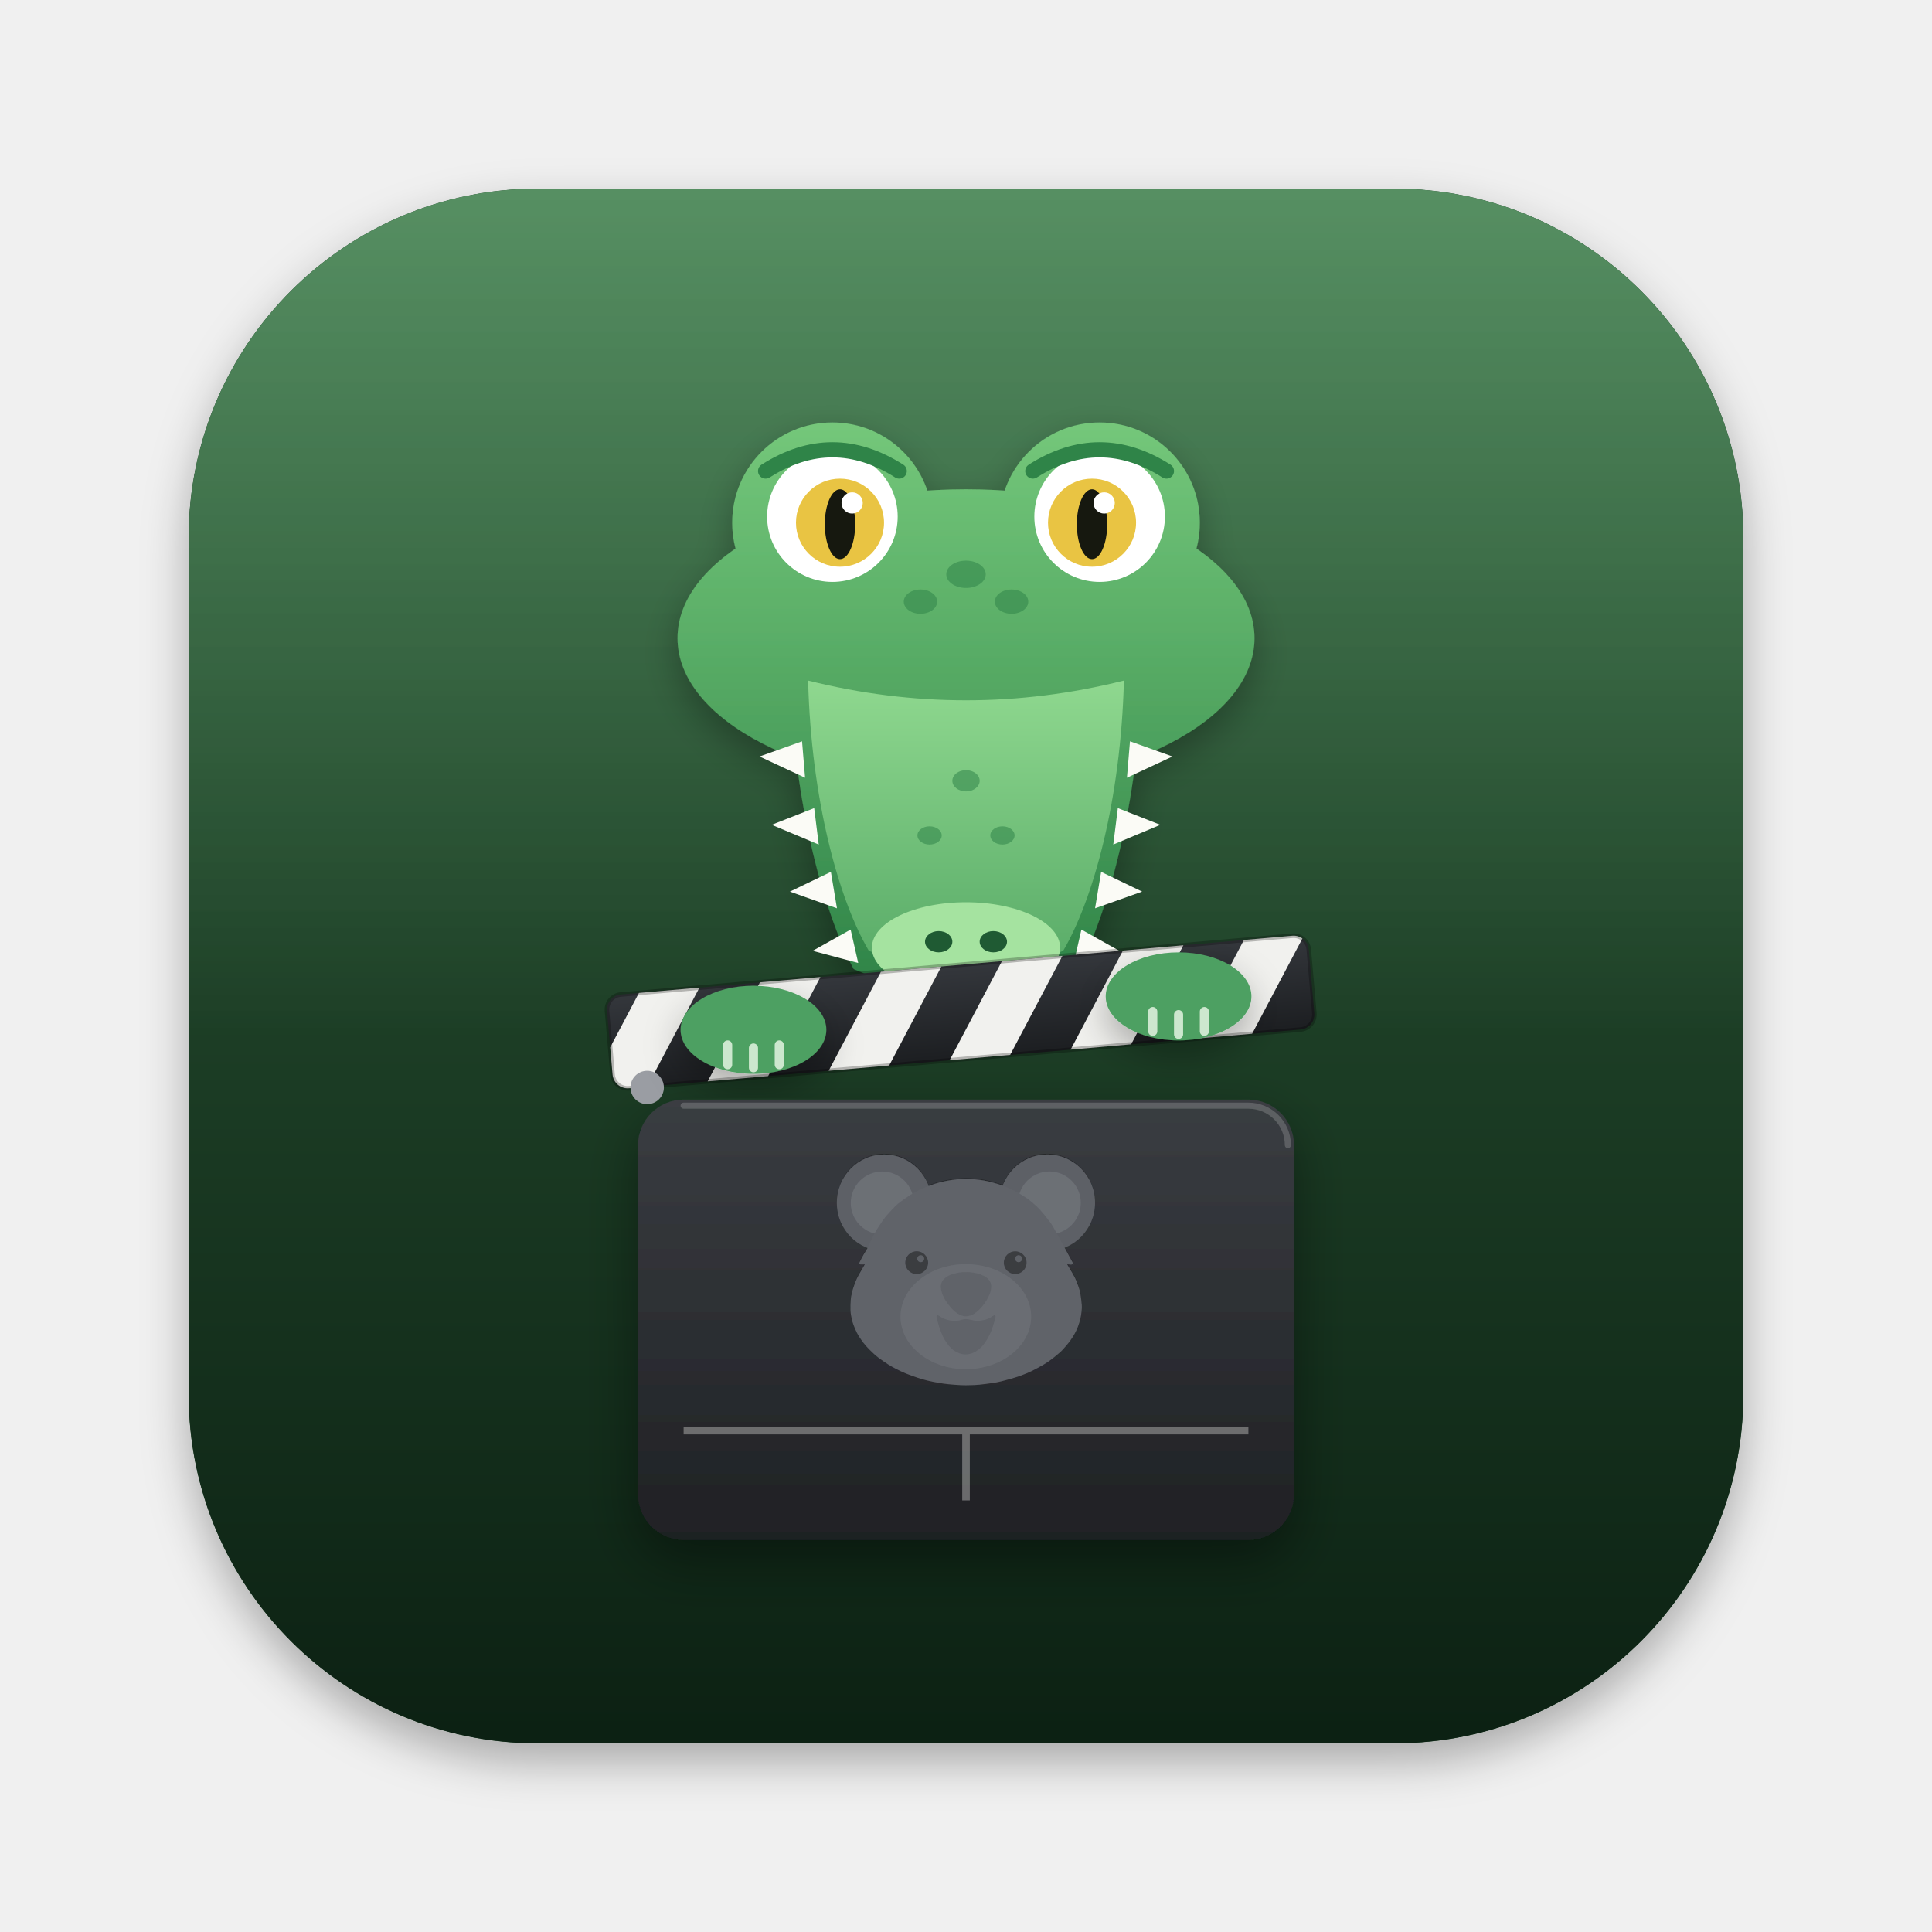
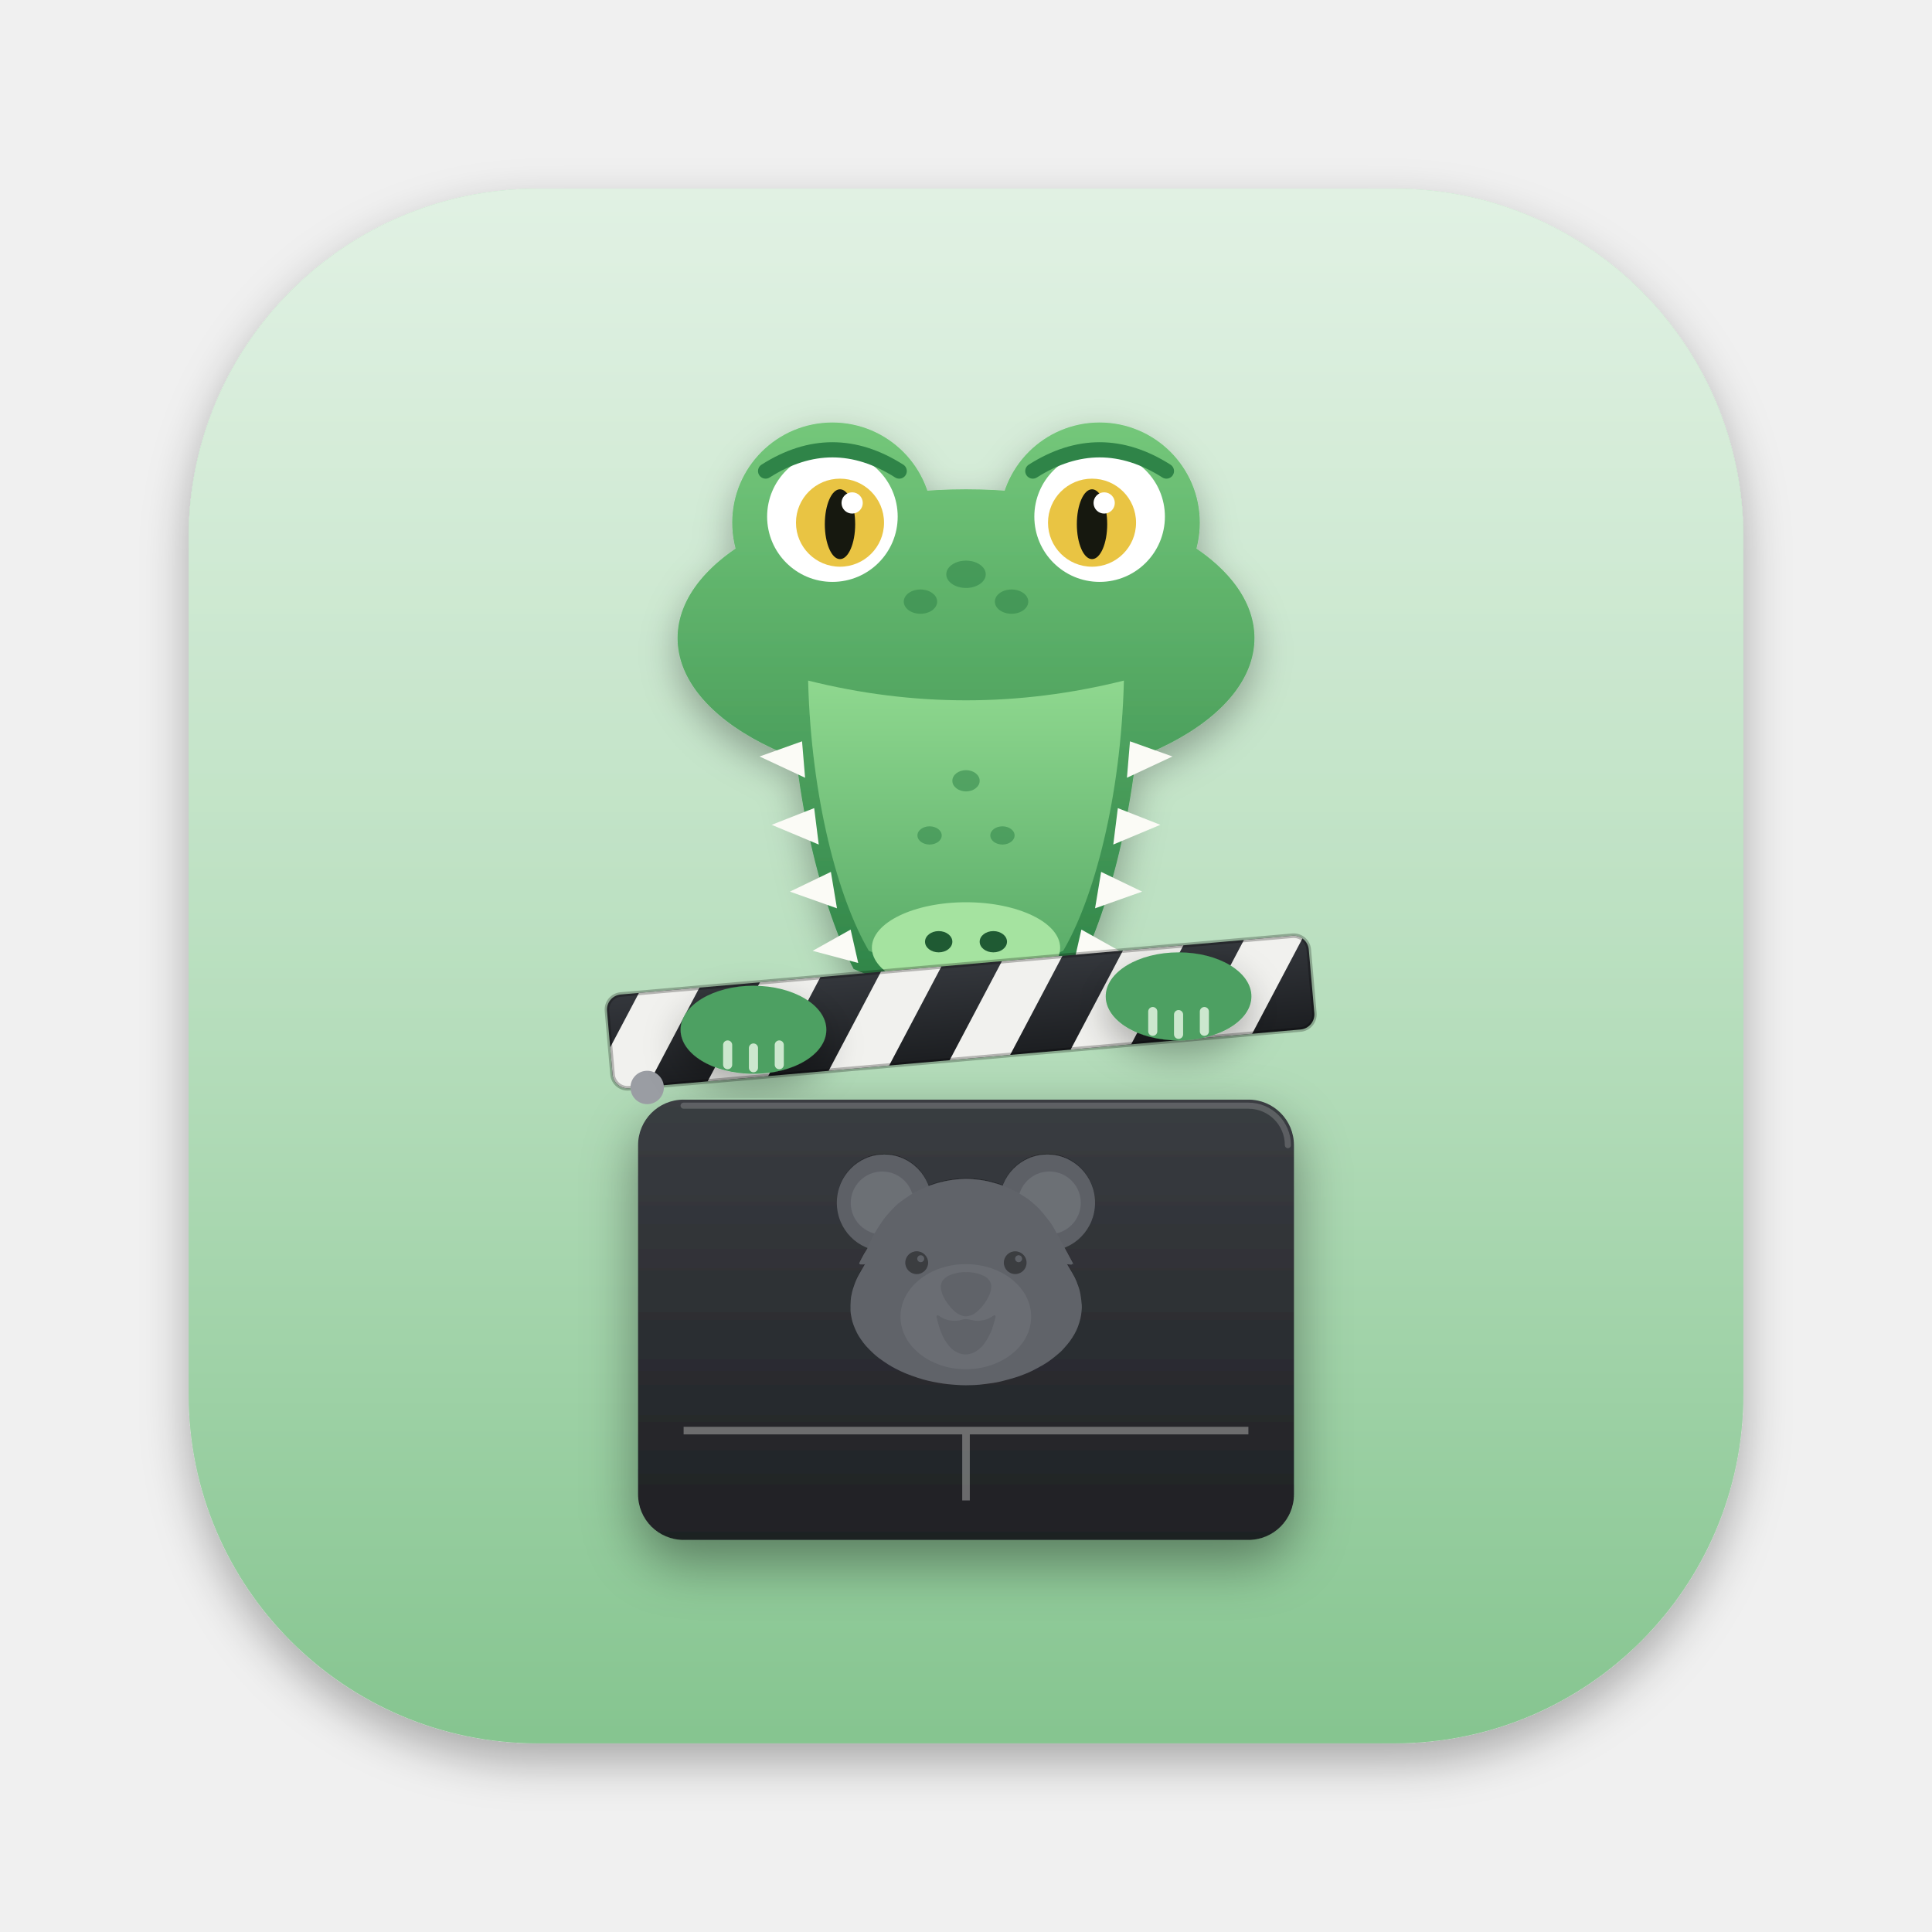
<svg xmlns="http://www.w3.org/2000/svg" viewBox="0 0 1024 1024">
  <defs>
    <linearGradient id="bg" x1="0" y1="0" x2="0" y2="1">
-       <stop offset="0" stop-color="#2c733b" />
-       <stop offset=".55" stop-color="#1c3d25" />
-       <stop offset="1" stop-color="#0c2113" />
+       <stop offset="0" stop-color="#d9eedc" />
+       <stop offset=".55" stop-color="#b5ddbb" />
+       <stop offset="1" stop-color="#86c590" />
    </linearGradient>
    <linearGradient id="sheen" x1="0" y1="0" x2="0" y2="1">
      <stop offset="0" stop-color="#fff" stop-opacity=".2" />
      <stop offset="1" stop-color="#fff" stop-opacity="0" />
    </linearGradient>
    <linearGradient id="skin" gradientUnits="userSpaceOnUse" x1="0" y1="150" x2="0" y2="520">
      <stop offset="0" stop-color="#74c77a" />
      <stop offset="1" stop-color="#2f8448" />
    </linearGradient>
    <linearGradient id="snout" gradientUnits="userSpaceOnUse" x1="0" y1="318" x2="0" y2="520">
      <stop offset="0" stop-color="#8fd88f" />
      <stop offset="1" stop-color="#55a865" />
    </linearGradient>
    <linearGradient id="board" x1="0" y1="0" x2="0" y2="1">
      <stop offset="0" stop-color="#3a3d42" />
      <stop offset="1" stop-color="#1f2124" />
    </linearGradient>
    <linearGradient id="stick" x1="0" y1="0" x2="0" y2="1">
      <stop offset="0" stop-color="#34373c" />
      <stop offset="1" stop-color="#1c1e21" />
    </linearGradient>
    <filter id="drop" x="-20%" y="-20%" width="140%" height="160%">
      <feDropShadow dx="0" dy="14" stdDeviation="18" flood-color="#04100a" flood-opacity=".4" />
    </filter>
    <filter id="soft" x="-20%" y="-20%" width="140%" height="140%">
      <feDropShadow dx="0" dy="10" stdDeviation="12" flood-color="#04100a" flood-opacity=".3" />
    </filter>
    <filter id="chalk" x="-10%" y="-10%" width="120%" height="120%">
      <feDropShadow dx="0" dy="-2" stdDeviation="1" flood-color="#000" flood-opacity=".5" />
    </filter>
    <filter id="icon" x="-10%" y="-10%" width="120%" height="125%">
      <feDropShadow dx="0" dy="10" stdDeviation="12" flood-color="#000" flood-opacity=".3" />
    </filter>
    <clipPath id="squircle">
      <rect x="100" y="100" width="824" height="824" rx="185" />
    </clipPath>
    <clipPath id="stickClip">
      <rect x="280" y="524" width="464" height="62" rx="10" />
    </clipPath>
  </defs>
-   <rect x="100" y="100" width="824" height="824" rx="185" fill="#1c3d25" filter="url(#icon)" />
+   <rect x="100" y="100" width="824" height="824" rx="185" fill="#b5ddbb" filter="url(#icon)" />
  <g clip-path="url(#squircle)">
    <g transform="translate(100 100) scale(0.8047)">
      <rect width="1024" height="1024" fill="url(#bg)" />
      <rect width="1024" height="560" fill="url(#sheen)" />
      <g transform="translate(0 6)">
        <g class="croc" filter="url(#soft)">
          <circle cx="424" cy="214" r="66" fill="url(#skin)" />
          <circle cx="600" cy="214" r="66" fill="url(#skin)" />
          <ellipse cx="512" cy="290" rx="190" ry="98" fill="url(#skin)" />
          <path d="M396 300C396 392 418 470 438 508Q512 540 586 508C606 470 628 392 628 300Z" fill="url(#skin)" />
        </g>
        <g class="teeth" fill="#fbfbf6">
          <path d="M404 358l-28 10 30 14zM412 402l-28 11 31 13zM423 444l-27 13 31 11zM436 482l-25 14 30 8zM620 358l28 10-30 14zM612 402l28 11-31 13zM601 444l27 13-31 11zM588 482l25 14-30 8z" />
        </g>
        <path d="M408 318C410 396 428 462 448 496Q512 522 576 496C596 462 614 396 616 318Q512 344 408 318Z" fill="url(#snout)" />
        <ellipse cx="512" cy="494" rx="62" ry="30" fill="#a5e3a0" />
        <g fill="#1f5a33">
          <ellipse cx="494" cy="490" rx="9" ry="7" />
          <ellipse cx="530" cy="490" rx="9" ry="7" />
        </g>
        <g fill="#2f8448" opacity=".55">
          <ellipse cx="512" cy="248" rx="13" ry="9" />
          <ellipse cx="482" cy="266" rx="11" ry="8" />
          <ellipse cx="542" cy="266" rx="11" ry="8" />
          <ellipse cx="512" cy="384" rx="9" ry="7" />
          <ellipse cx="488" cy="420" rx="8" ry="6" />
          <ellipse cx="536" cy="420" rx="8" ry="6" />
        </g>
        <g class="eyes">
          <g fill="#fff">
            <circle cx="424" cy="210" r="43" />
            <circle cx="600" cy="210" r="43" />
          </g>
          <g fill="#e9c443">
            <circle cx="429" cy="214" r="29" />
            <circle cx="595" cy="214" r="29" />
          </g>
          <g fill="#16180f">
            <ellipse cx="429" cy="215" rx="10" ry="23" />
            <ellipse cx="595" cy="215" rx="10" ry="23" />
          </g>
          <g fill="#fff">
            <circle cx="437" cy="201" r="7" />
            <circle cx="603" cy="201" r="7" />
          </g>
          <g fill="none" stroke="#2f8448" stroke-width="10" stroke-linecap="round">
            <path d="M380 180q44-28 88 0M556 180q44-28 88 0" />
          </g>
        </g>
        <g filter="url(#drop)">
          <rect x="296" y="594" width="432" height="290" rx="30" fill="url(#board)" />
        </g>
        <path d="M326 598h372a26 26 0 0 1 26 26" fill="none" stroke="#fff" stroke-width="4" stroke-linecap="round" opacity=".18" />
        <g fill="none" stroke="#f1f1ee" stroke-width="5" opacity=".35">
          <path d="M326 812h372M512 812v46" />
        </g>
        <g filter="url(#chalk)" transform="translate(512 706) scale(0.16) translate(-627 -632)">
          <ellipse cx="290.3" cy="356.7" rx="195.1" ry="198.7" fill="#5d6066" />
          <ellipse cx="961.7" cy="356.5" rx="196.5" ry="198.6" fill="#5d6066" />
          <circle cx="282.1" cy="357.5" r="129.6" fill="#6c6f75" />
          <circle cx="970.4" cy="356.9" r="129.1" fill="#6c6f75" />
          <path d="M608.5 258.9C621.7 258.1 628.0 257.5 643.5 258.5C659.0 259.5 683.3 262.0 701.5 265.2C719.7 268.4 737.5 273.4 752.5 277.8C767.5 282.2 778.7 286.4 791.5 291.6C804.3 296.9 816.3 302.2 829.5 309.2C842.7 316.2 859.0 326.0 870.5 333.5C882.0 341.0 888.2 345.5 898.5 354.4C908.8 363.2 921.3 374.3 932.5 386.5C943.7 398.7 956.5 414.8 965.9 427.5C975.4 440.2 972.9 433.7 989.4 462.5C1005.8 491.3 1052.0 576.5 1064.8 600.5C1077.6 624.5 1066.5 604.9 1066.2 606.5C1066.0 608.1 1064.6 609.4 1063.4 610.2C1062.1 611.0 1061.3 611.3 1058.5 611.2C1055.7 611.2 1048.7 610.1 1046.5 609.9C1044.3 609.8 1045.4 609.9 1045.1 610.4C1044.8 610.8 1040.0 603.8 1044.8 612.5C1049.6 621.2 1066.4 647.8 1073.8 662.5C1081.2 677.2 1085.4 689.0 1089.4 700.5C1093.4 712.0 1095.4 718.7 1097.8 731.5C1100.1 744.3 1102.7 765.3 1103.5 777.5C1104.3 789.7 1103.4 795.2 1102.5 804.5C1101.6 813.8 1100.5 823.0 1097.9 833.5C1095.4 844.0 1091.4 857.0 1087.4 867.5C1083.3 878.0 1079.5 886.3 1073.8 896.5C1068.1 906.7 1060.6 918.3 1053.1 928.5C1045.5 938.7 1035.4 949.8 1028.5 957.5C1021.6 965.2 1020.0 967.1 1011.5 974.5C1003.0 981.9 988.5 993.9 977.5 1002.1C966.5 1010.2 959.0 1015.5 945.5 1023.5C932.0 1031.5 910.0 1043.1 896.5 1049.8C883.0 1056.5 875.8 1059.1 864.5 1063.5C853.2 1067.9 844.0 1071.5 828.5 1076.2C813.0 1081.0 787.0 1088.2 771.5 1091.9C756.0 1095.7 750.3 1096.5 735.5 1098.8C720.7 1101.0 697.7 1104.0 682.5 1105.5C667.3 1107.0 657.2 1107.2 644.5 1107.5C631.8 1107.8 621.7 1108.2 606.5 1107.5C591.3 1106.8 569.0 1105.1 553.5 1103.5C538.0 1101.9 527.5 1100.2 513.5 1097.8C499.5 1095.4 483.7 1092.4 469.5 1088.9C455.3 1085.5 443.5 1082.1 428.5 1077.2C413.5 1072.3 394.3 1065.4 379.5 1059.4C364.7 1053.3 351.8 1047.1 339.5 1040.8C327.2 1034.5 317.5 1029.1 305.5 1021.5C293.5 1013.9 277.3 1002.4 267.5 995.1C257.7 987.7 255.0 985.4 246.5 977.5C238.0 969.6 225.1 957.2 216.5 947.5C207.9 937.8 201.2 928.7 194.8 919.5C188.4 910.3 183.4 902.7 178.2 892.5C173.0 882.3 167.2 868.5 163.5 858.5C159.8 848.5 158.2 842.2 156.2 832.5C154.2 822.8 152.1 813.2 151.5 800.5C150.9 787.8 151.7 767.7 152.5 756.5C153.3 745.3 154.4 741.7 156.1 733.5C157.8 725.3 158.9 718.8 162.8 707.5C166.6 696.2 171.4 681.5 179.2 665.5C187.0 649.5 204.8 621.0 209.5 611.8C214.2 602.6 210.5 610.6 207.5 610.4C204.5 610.1 194.7 611.0 191.5 610.4C188.3 609.7 188.6 607.8 188.1 606.5C187.5 605.2 185.3 608.8 188.4 602.5C191.4 596.2 200.6 578.5 206.2 568.5C211.8 558.5 214.5 556.5 221.8 542.5C229.0 528.5 239.6 502.8 249.6 484.6C259.6 466.5 272.7 446.9 281.8 433.5C290.9 420.1 295.1 415.2 304.4 404.5C313.6 393.8 328.3 378.4 337.5 369.5C346.7 360.6 349.2 358.7 359.5 351.1C369.8 343.4 386.7 331.5 399.5 323.5C412.3 315.5 423.3 309.5 436.5 303.2C449.7 296.9 464.8 290.5 478.5 285.5C492.2 280.5 504.2 276.6 518.5 272.9C532.8 269.2 549.5 265.7 564.5 263.4C579.5 261.0 595.3 259.7 608.5 258.9Z" fill="#606369" />
          <ellipse cx="626.3" cy="825.5" rx="269.0" ry="216.3" fill="#6a6d73" />
          <circle cx="424.0" cy="603.3" r="47.0" fill="#3a3c40" />
          <circle cx="829.5" cy="603.3" r="46.8" fill="#3a3c40" />
          <circle cx="440.6" cy="586.9" r="14.4" fill="#5d6066" />
          <circle cx="843.5" cy="586.9" r="14.4" fill="#5d6066" />
          <path d="M626.5 642.4C631.8 642.4 636.7 641.9 643.5 642.5C650.3 643.1 660.8 644.9 667.5 646.2C674.2 647.6 678.2 648.8 683.5 650.6C688.8 652.5 695.0 655.0 699.5 657.2C704.0 659.4 707.1 661.4 710.5 663.9C713.9 666.5 717.0 669.1 719.8 672.5C722.6 675.9 725.7 680.3 727.5 684.5C729.3 688.7 730.1 692.7 730.5 697.5C730.9 702.3 730.8 707.7 729.8 713.5C728.8 719.3 727.4 725.0 724.4 732.5C721.3 740.0 716.1 750.5 711.4 758.5C706.6 766.5 701.2 773.8 695.9 780.5C690.6 787.2 685.4 793.0 679.5 798.5C673.6 804.0 666.0 809.7 660.5 813.4C655.0 817.0 651.8 818.6 646.5 820.4C641.2 822.1 633.5 823.6 628.5 824.1C623.5 824.5 621.0 824.0 616.5 822.9C612.0 821.9 606.8 820.4 601.5 817.8C596.2 815.1 590.3 811.6 584.5 807.1C578.7 802.5 572.6 797.3 566.5 790.5C560.4 783.7 552.8 773.7 547.8 766.5C542.7 759.3 539.5 754.0 536.2 747.5C532.9 741.0 529.9 734.3 527.8 727.5C525.7 720.7 524.1 712.2 523.5 706.5C522.9 700.8 523.4 697.7 524.2 693.5C525.0 689.3 526.5 685.0 528.2 681.5C529.9 678.0 531.3 675.8 534.5 672.5C537.7 669.2 542.8 664.6 547.5 661.5C552.2 658.4 555.8 656.2 562.5 653.6C569.2 651.1 579.3 647.9 587.5 646.1C595.7 644.2 605.0 643.1 611.5 642.5C618.0 641.9 621.2 642.4 626.5 642.4Z" fill="#606369" />
          <path d="M508.5 820.4C509.8 819.9 510.2 819.0 513.5 820.6C516.8 822.3 523.7 827.6 528.5 830.2C533.3 832.8 538.0 834.6 542.5 836.2C547.0 837.8 550.3 838.7 555.5 839.8C560.7 840.8 566.7 842.2 573.5 842.5C580.3 842.8 587.7 842.7 596.5 841.5C605.3 840.3 614.7 835.3 626.5 835.5C638.3 835.7 657.0 841.5 667.5 842.5C678.0 843.5 682.2 842.5 689.5 841.5C696.8 840.5 705.3 838.5 711.5 836.5C717.7 834.5 721.5 832.5 726.5 829.8C731.5 827.1 738.3 822.0 741.5 820.5C744.7 819.0 744.8 820.0 745.9 820.6C747.1 821.3 748.5 821.7 748.5 824.5C748.5 827.3 748.1 829.3 745.9 837.5C743.7 845.7 738.5 863.8 735.2 873.5C731.9 883.2 729.7 887.8 726.1 895.5C722.5 903.2 718.0 912.0 713.5 919.5C709.0 927.0 703.3 934.9 698.9 940.5C694.6 946.1 692.7 948.7 687.5 953.4C682.3 958.0 673.5 964.7 667.5 968.5C661.5 972.3 657.2 974.2 651.5 976.2C645.8 978.2 639.3 979.8 633.5 980.5C627.7 981.2 622.2 981.2 616.5 980.5C610.8 979.8 605.3 978.4 599.5 976.2C593.7 974.0 586.5 970.5 581.5 967.5C576.5 964.5 574.0 962.7 569.5 958.5C565.0 954.3 558.9 948.2 554.2 942.5C549.6 936.8 545.5 930.7 541.6 924.5C537.8 918.3 535.5 915.3 531.2 905.5C526.9 895.7 520.0 878.3 515.8 865.5C511.6 852.7 507.9 835.5 506.2 828.5C504.6 821.5 505.5 824.9 505.9 823.5C506.3 822.1 507.2 820.8 508.5 820.4Z" fill="#606369" />
          <path d="M609.5 884.9C618.8 883.9 630.5 883.8 639.5 884.5C648.5 885.2 656.8 887.1 663.5 889.2C670.2 891.3 675.3 893.9 679.5 896.9C683.7 900.0 686.9 904.9 688.5 907.5C690.1 910.1 689.7 909.2 689.4 912.5C689.0 915.8 687.6 922.8 686.2 927.5C684.8 932.2 682.6 936.8 680.8 940.5C678.9 944.2 677.1 946.7 675.1 949.5C673.0 952.3 671.1 954.9 668.5 957.4C665.9 959.8 662.7 962.2 659.5 964.2C656.3 966.2 652.7 968.2 649.5 969.5C646.3 970.8 643.3 971.4 640.5 972.1C637.7 972.7 637.3 973.4 632.5 973.5C627.7 973.6 616.5 973.3 611.5 972.8C606.5 972.3 606.0 971.7 602.5 970.4C599.0 969.0 594.9 967.6 590.5 964.5C586.1 961.4 579.7 955.5 576.1 951.5C572.5 947.5 571.0 944.5 568.9 940.5C566.8 936.5 564.9 932.3 563.5 927.5C562.1 922.7 560.9 915.2 560.8 911.5C560.7 907.8 561.8 907.3 562.8 905.5C563.7 903.7 565.0 902.0 566.5 900.5C568.0 899.0 568.7 898.1 571.5 896.5C574.3 894.9 577.2 892.6 583.5 890.6C589.8 888.7 600.2 886.0 609.5 884.9Z" fill="#606369" />
        </g>
        <g transform="rotate(-5 296 586)">
          <rect x="280" y="524" width="464" height="62" rx="10" fill="url(#stick)" />
          <g clip-path="url(#stickClip)">
            <path d="M262 586l40-62h40l-40 62z" fill="#f1f1ee" />
            <path d="M342 586l40-62h40l-40 62z" fill="#f1f1ee" />
            <path d="M422 586l40-62h40l-40 62z" fill="#f1f1ee" />
            <path d="M502 586l40-62h40l-40 62z" fill="#f1f1ee" />
            <path d="M582 586l40-62h40l-40 62z" fill="#f1f1ee" />
            <path d="M662 586l40-62h40l-40 62z" fill="#f1f1ee" />
            <path d="M742 586l40-62h40l-40 62z" fill="#f1f1ee" />
          </g>
          <rect x="280" y="524" width="464" height="62" rx="10" fill="none" stroke="#000" stroke-opacity=".25" stroke-width="3" />
        </g>
        <circle cx="302" cy="586" r="11" fill="#9a9da3" />
        <g fill="#4ea062" filter="url(#soft)">
          <ellipse cx="372" cy="548" rx="48" ry="29" />
          <ellipse cx="652" cy="526" rx="48" ry="29" />
        </g>
        <g fill="none" stroke="#e3f3e0" stroke-width="6" stroke-linecap="round" opacity=".85">
          <path d="M355 558v13M372 560v13M389 558v13M635 536v13M652 538v13M669 536v13" />
        </g>
      </g>
    </g>
  </g>
</svg>
